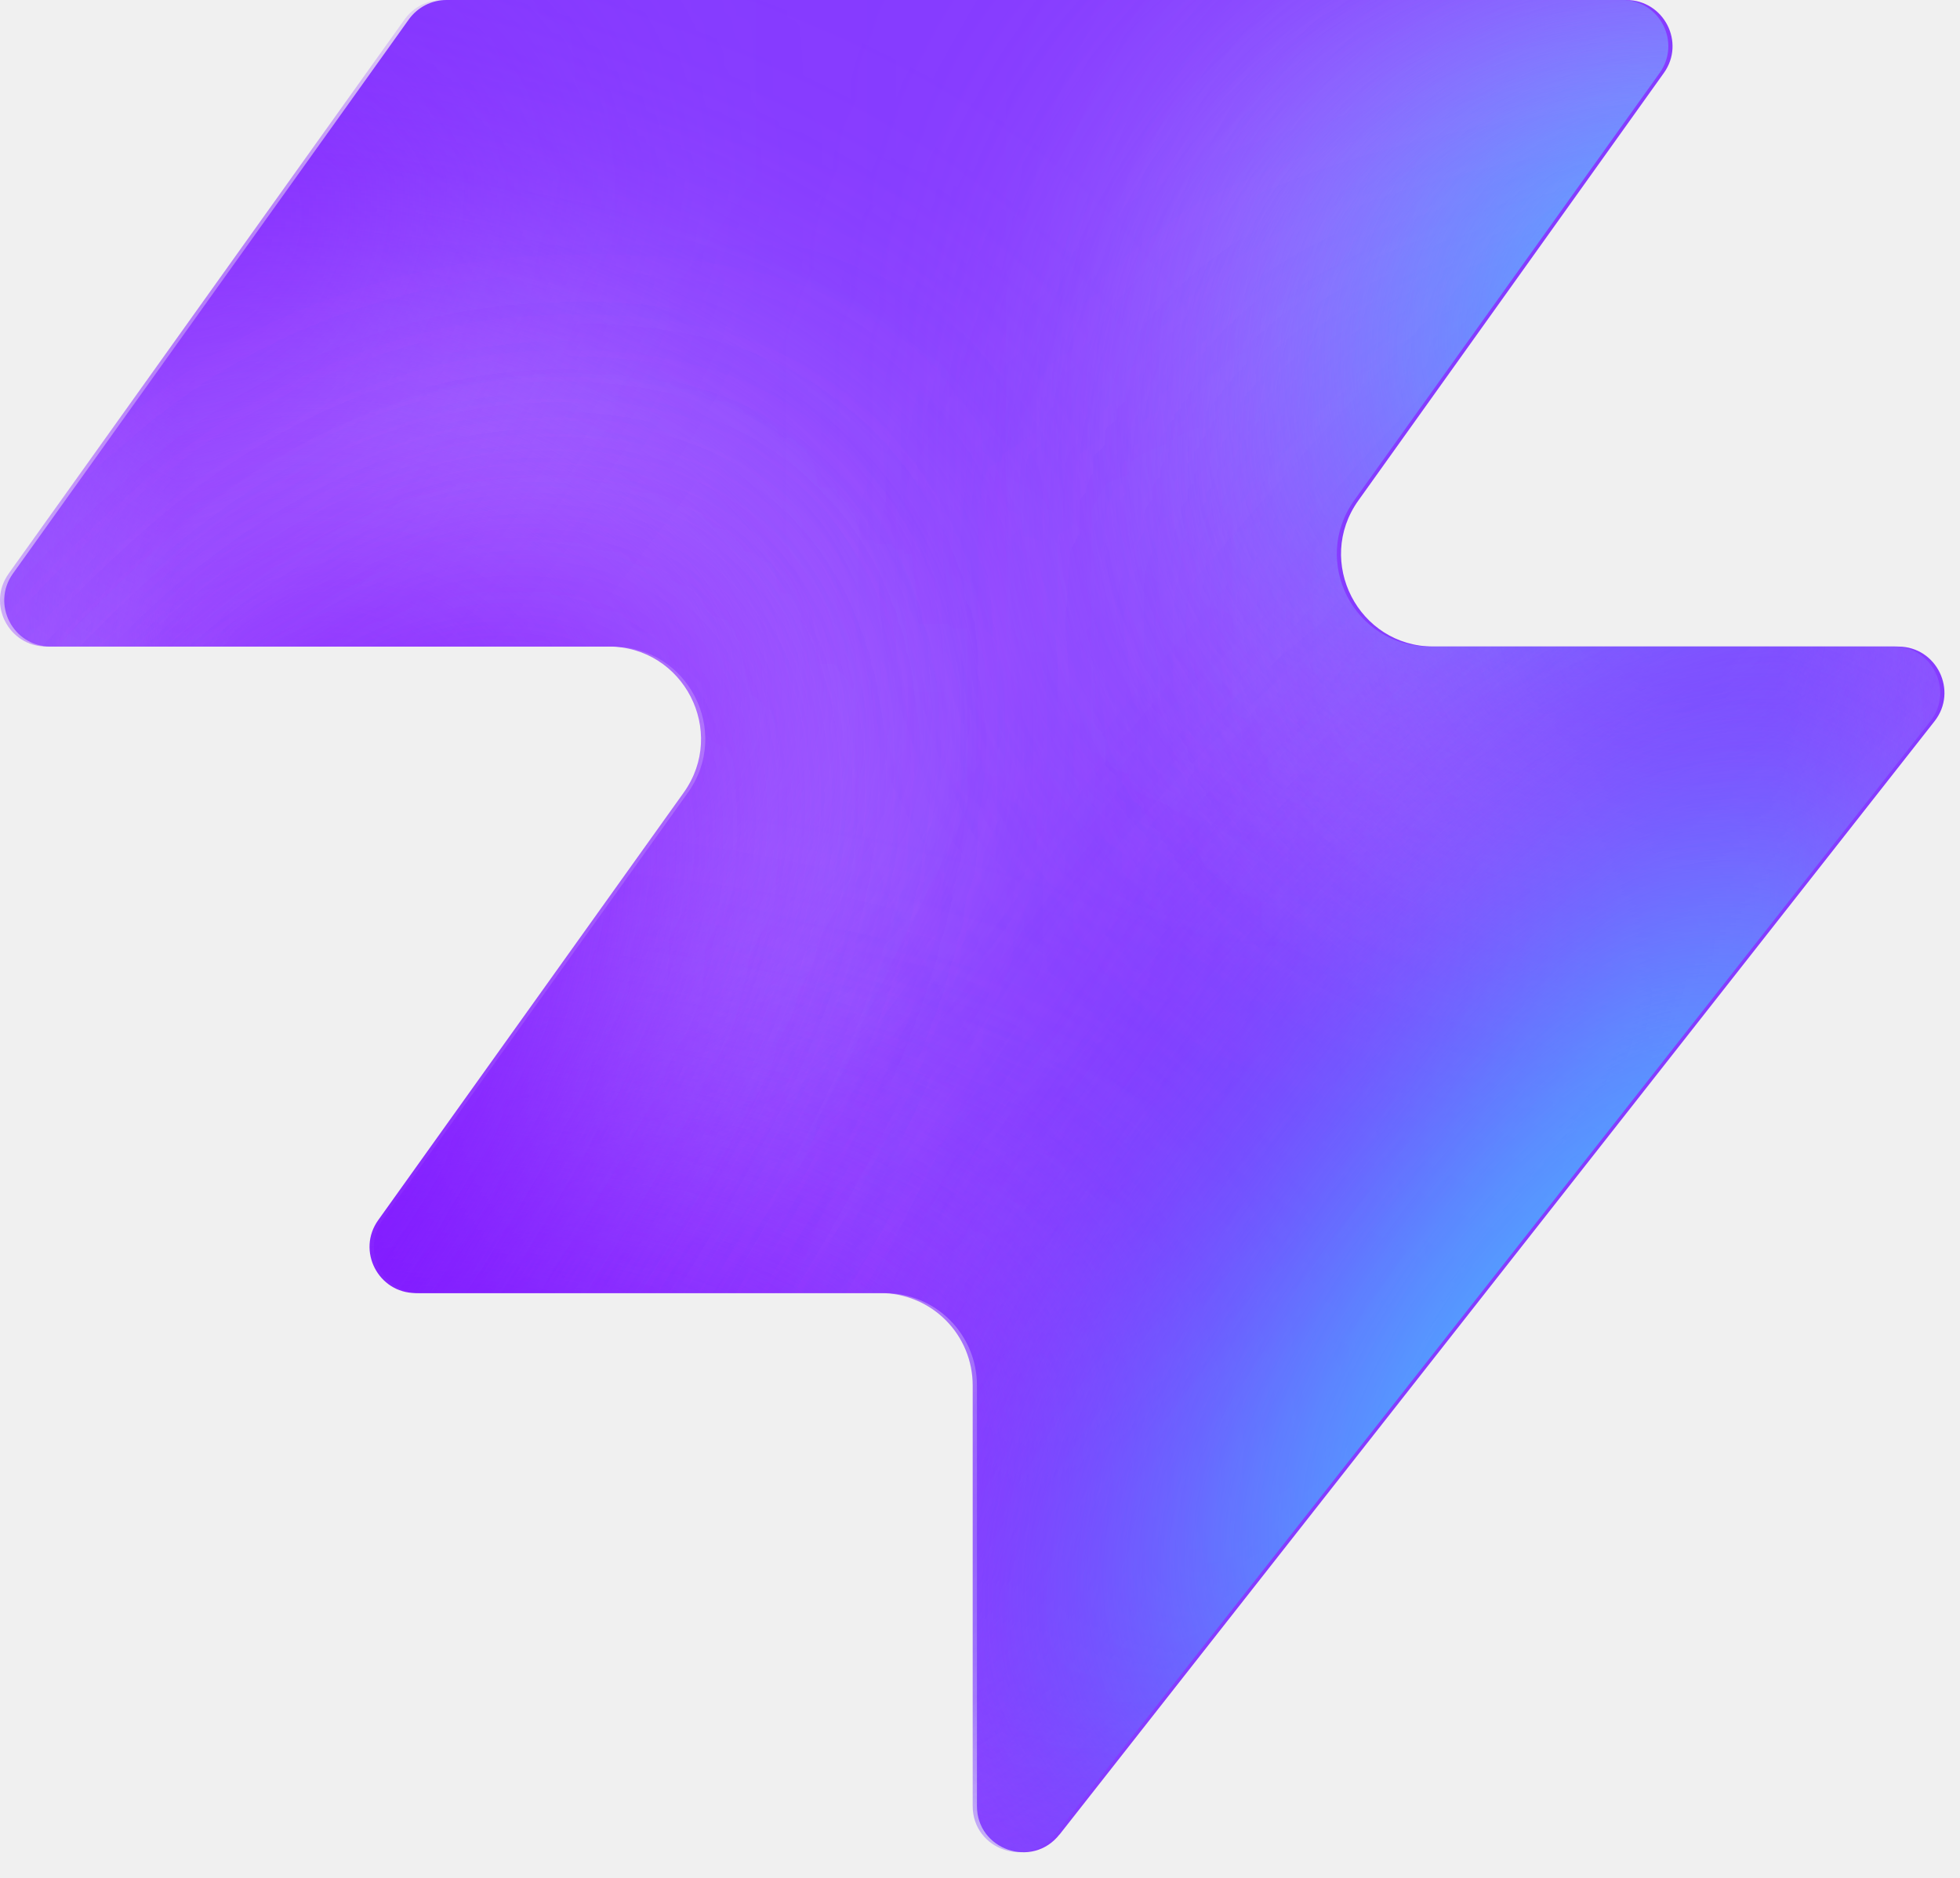
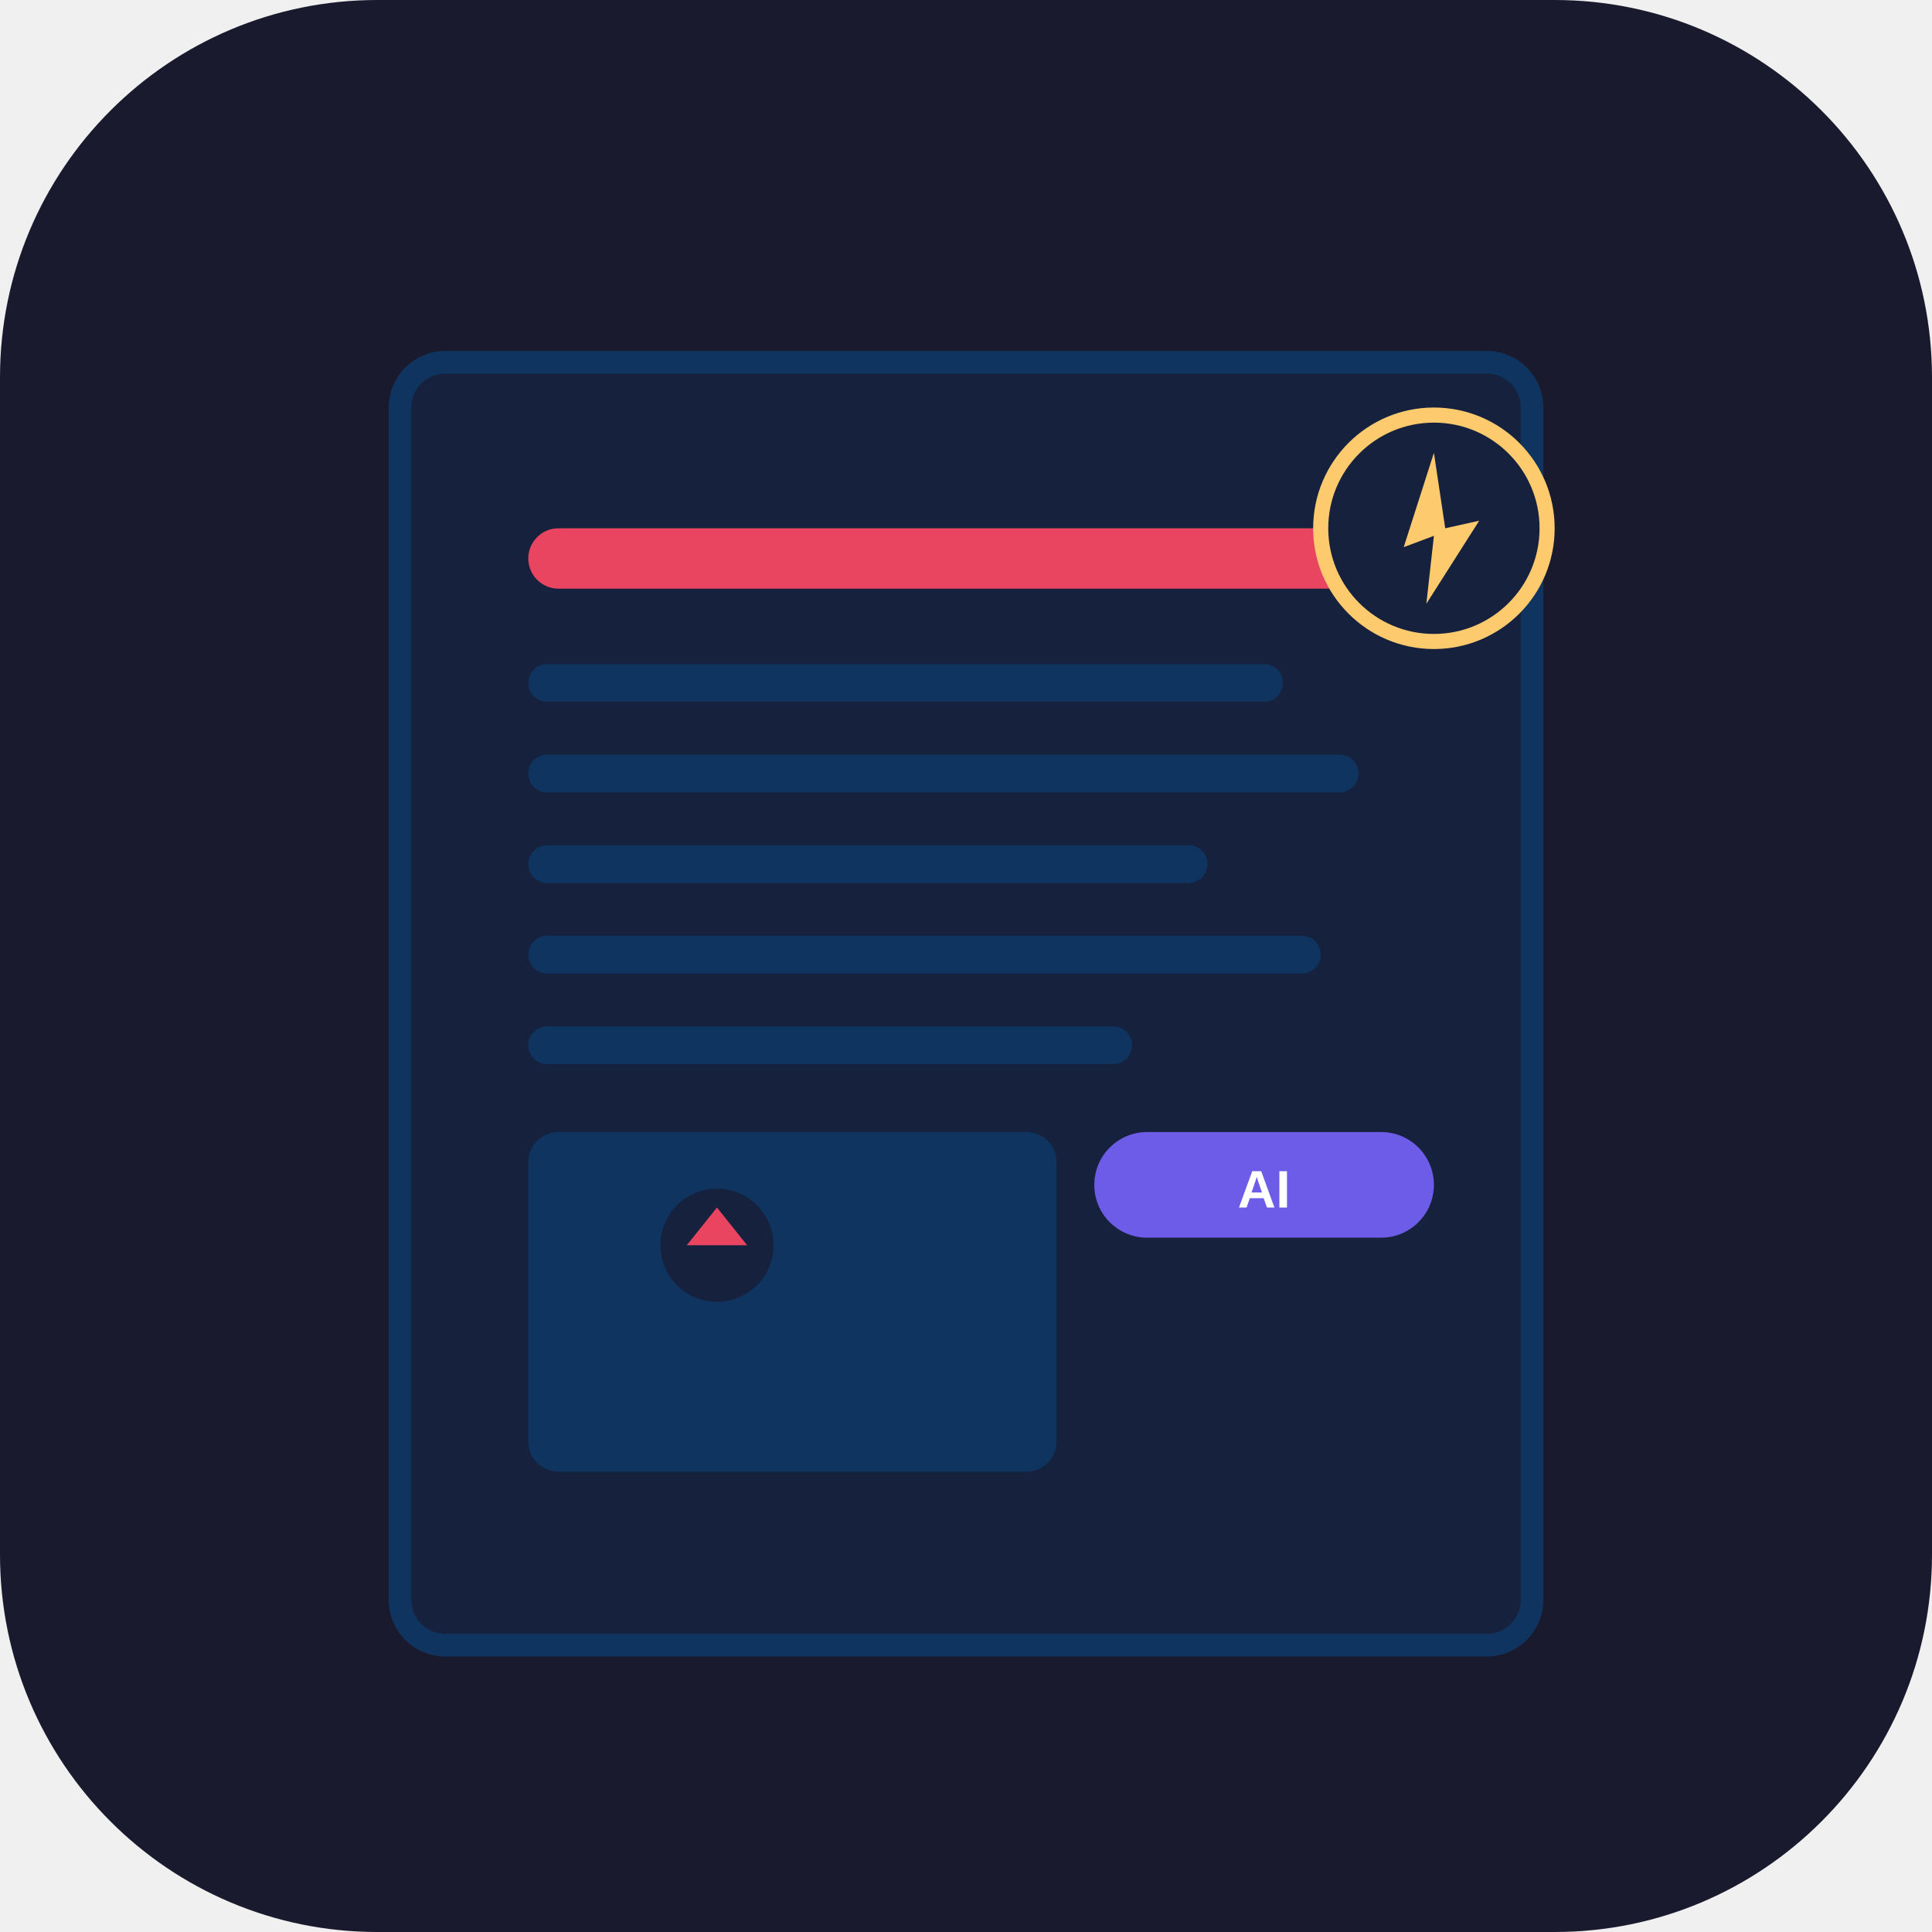
- <svg xmlns="http://www.w3.org/2000/svg" width="48" height="46" fill="none" viewBox="0 0 48 46">
-   <path fill="#863bff" d="M25.946 44.938c-.664.845-2.021.375-2.021-.698V33.937a2.26 2.26 0 0 0-2.262-2.262H10.287c-.92 0-1.456-1.04-.92-1.788l7.48-10.471c1.07-1.497 0-3.578-1.842-3.578H1.237c-.92 0-1.456-1.04-.92-1.788L10.013.474c.214-.297.556-.474.92-.474h28.894c.92 0 1.456 1.04.92 1.788l-7.48 10.471c-1.07 1.498 0 3.579 1.842 3.579h11.377c.943 0 1.473 1.088.89 1.83L25.947 44.94z" style="fill:#863bff;fill:color(display-p3 .525 .23 1);fill-opacity:1" />
-   <mask id="a" width="48" height="46" x="0" y="0" maskUnits="userSpaceOnUse" style="mask-type:alpha">
-     <path fill="#000" d="M25.842 44.938c-.664.844-2.021.375-2.021-.698V33.937a2.26 2.26 0 0 0-2.262-2.262H10.183c-.92 0-1.456-1.04-.92-1.788l7.48-10.471c1.07-1.498 0-3.579-1.842-3.579H1.133c-.92 0-1.456-1.04-.92-1.787L9.91.473c.214-.297.556-.474.92-.474h28.894c.92 0 1.456 1.04.92 1.788l-7.48 10.471c-1.07 1.498 0 3.578 1.842 3.578h11.377c.943 0 1.473 1.088.89 1.832L25.843 44.94z" style="fill:#000;fill-opacity:1" />
-   </mask>
-   <g mask="url(#a)">
-     <g filter="url(#b)">
-       <ellipse cx="5.508" cy="14.704" fill="#ede6ff" rx="5.508" ry="14.704" style="fill:#ede6ff;fill:color(display-p3 .927 .903 1);fill-opacity:1" transform="matrix(.00324 1 1 -.00324 -4.47 31.516)" />
-     </g>
-     <g filter="url(#c)">
-       <ellipse cx="10.399" cy="29.851" fill="#ede6ff" rx="10.399" ry="29.851" style="fill:#ede6ff;fill:color(display-p3 .927 .903 1);fill-opacity:1" transform="matrix(.00324 1 1 -.00324 -39.328 7.883)" />
-     </g>
-     <g filter="url(#d)">
-       <ellipse cx="5.508" cy="30.487" fill="#7e14ff" rx="5.508" ry="30.487" style="fill:#7e14ff;fill:color(display-p3 .492 .077 1);fill-opacity:1" transform="rotate(89.814 -25.913 -14.639)scale(1 -1)" />
-     </g>
-     <g filter="url(#e)">
-       <ellipse cx="5.508" cy="30.599" fill="#7e14ff" rx="5.508" ry="30.599" style="fill:#7e14ff;fill:color(display-p3 .492 .077 1);fill-opacity:1" transform="rotate(89.814 -32.644 -3.334)scale(1 -1)" />
-     </g>
-     <g filter="url(#f)">
-       <ellipse cx="5.508" cy="30.599" fill="#7e14ff" rx="5.508" ry="30.599" style="fill:#7e14ff;fill:color(display-p3 .492 .077 1);fill-opacity:1" transform="matrix(.00324 1 1 -.00324 -34.34 30.47)" />
-     </g>
-     <g filter="url(#g)">
-       <ellipse cx="14.072" cy="22.078" fill="#ede6ff" rx="14.072" ry="22.078" style="fill:#ede6ff;fill:color(display-p3 .927 .903 1);fill-opacity:1" transform="rotate(93.35 24.506 48.493)scale(-1 1)" />
-     </g>
-     <g filter="url(#h)">
-       <ellipse cx="3.47" cy="21.501" fill="#7e14ff" rx="3.47" ry="21.501" style="fill:#7e14ff;fill:color(display-p3 .492 .077 1);fill-opacity:1" transform="rotate(89.009 28.708 47.59)scale(-1 1)" />
-     </g>
-     <g filter="url(#i)">
-       <ellipse cx="3.47" cy="21.501" fill="#7e14ff" rx="3.47" ry="21.501" style="fill:#7e14ff;fill:color(display-p3 .492 .077 1);fill-opacity:1" transform="rotate(89.009 28.708 47.59)scale(-1 1)" />
-     </g>
-     <g filter="url(#j)">
-       <ellipse cx=".387" cy="8.972" fill="#7e14ff" rx="4.407" ry="29.108" style="fill:#7e14ff;fill:color(display-p3 .492 .077 1);fill-opacity:1" transform="rotate(39.51 .387 8.972)" />
-     </g>
-     <g filter="url(#k)">
-       <ellipse cx="47.523" cy="-6.092" fill="#7e14ff" rx="4.407" ry="29.108" style="fill:#7e14ff;fill:color(display-p3 .492 .077 1);fill-opacity:1" transform="rotate(37.892 47.523 -6.092)" />
-     </g>
-     <g filter="url(#l)">
-       <ellipse cx="41.412" cy="6.333" fill="#47bfff" rx="5.971" ry="9.665" style="fill:#47bfff;fill:color(display-p3 .28 .748 1);fill-opacity:1" transform="rotate(37.892 41.412 6.333)" />
-     </g>
-     <g filter="url(#m)">
-       <ellipse cx="-1.879" cy="38.332" fill="#7e14ff" rx="4.407" ry="29.108" style="fill:#7e14ff;fill:color(display-p3 .492 .077 1);fill-opacity:1" transform="rotate(37.892 -1.88 38.332)" />
-     </g>
-     <g filter="url(#n)">
-       <ellipse cx="-1.879" cy="38.332" fill="#7e14ff" rx="4.407" ry="29.108" style="fill:#7e14ff;fill:color(display-p3 .492 .077 1);fill-opacity:1" transform="rotate(37.892 -1.88 38.332)" />
-     </g>
-     <g filter="url(#o)">
-       <ellipse cx="35.651" cy="29.907" fill="#7e14ff" rx="4.407" ry="29.108" style="fill:#7e14ff;fill:color(display-p3 .492 .077 1);fill-opacity:1" transform="rotate(37.892 35.651 29.907)" />
-     </g>
-     <g filter="url(#p)">
-       <ellipse cx="38.418" cy="32.4" fill="#47bfff" rx="5.971" ry="15.297" style="fill:#47bfff;fill:color(display-p3 .28 .748 1);fill-opacity:1" transform="rotate(37.892 38.418 32.4)" />
-     </g>
-   </g>
-   <defs>
-     <filter id="b" width="60.045" height="41.654" x="-19.77" y="16.149" color-interpolation-filters="sRGB" filterUnits="userSpaceOnUse">
-       <feFlood flood-opacity="0" result="BackgroundImageFix" />
-       <feBlend in="SourceGraphic" in2="BackgroundImageFix" result="shape" />
-       <feGaussianBlur result="effect1_foregroundBlur_2002_17158" stdDeviation="7.659" />
-     </filter>
-     <filter id="c" width="90.34" height="51.437" x="-54.613" y="-7.533" color-interpolation-filters="sRGB" filterUnits="userSpaceOnUse">
-       <feFlood flood-opacity="0" result="BackgroundImageFix" />
-       <feBlend in="SourceGraphic" in2="BackgroundImageFix" result="shape" />
-       <feGaussianBlur result="effect1_foregroundBlur_2002_17158" stdDeviation="7.659" />
-     </filter>
-     <filter id="d" width="79.355" height="29.4" x="-49.64" y="2.03" color-interpolation-filters="sRGB" filterUnits="userSpaceOnUse">
-       <feFlood flood-opacity="0" result="BackgroundImageFix" />
-       <feBlend in="SourceGraphic" in2="BackgroundImageFix" result="shape" />
-       <feGaussianBlur result="effect1_foregroundBlur_2002_17158" stdDeviation="4.596" />
-     </filter>
-     <filter id="e" width="79.579" height="29.4" x="-45.045" y="20.029" color-interpolation-filters="sRGB" filterUnits="userSpaceOnUse">
-       <feFlood flood-opacity="0" result="BackgroundImageFix" />
-       <feBlend in="SourceGraphic" in2="BackgroundImageFix" result="shape" />
-       <feGaussianBlur result="effect1_foregroundBlur_2002_17158" stdDeviation="4.596" />
-     </filter>
-     <filter id="f" width="79.579" height="29.4" x="-43.513" y="21.178" color-interpolation-filters="sRGB" filterUnits="userSpaceOnUse">
-       <feFlood flood-opacity="0" result="BackgroundImageFix" />
-       <feBlend in="SourceGraphic" in2="BackgroundImageFix" result="shape" />
-       <feGaussianBlur result="effect1_foregroundBlur_2002_17158" stdDeviation="4.596" />
-     </filter>
-     <filter id="g" width="74.749" height="58.852" x="15.756" y="-17.901" color-interpolation-filters="sRGB" filterUnits="userSpaceOnUse">
-       <feFlood flood-opacity="0" result="BackgroundImageFix" />
-       <feBlend in="SourceGraphic" in2="BackgroundImageFix" result="shape" />
-       <feGaussianBlur result="effect1_foregroundBlur_2002_17158" stdDeviation="7.659" />
-     </filter>
-     <filter id="h" width="61.377" height="25.362" x="23.548" y="2.284" color-interpolation-filters="sRGB" filterUnits="userSpaceOnUse">
-       <feFlood flood-opacity="0" result="BackgroundImageFix" />
-       <feBlend in="SourceGraphic" in2="BackgroundImageFix" result="shape" />
-       <feGaussianBlur result="effect1_foregroundBlur_2002_17158" stdDeviation="4.596" />
-     </filter>
-     <filter id="i" width="61.377" height="25.362" x="23.548" y="2.284" color-interpolation-filters="sRGB" filterUnits="userSpaceOnUse">
-       <feFlood flood-opacity="0" result="BackgroundImageFix" />
-       <feBlend in="SourceGraphic" in2="BackgroundImageFix" result="shape" />
-       <feGaussianBlur result="effect1_foregroundBlur_2002_17158" stdDeviation="4.596" />
-     </filter>
-     <filter id="j" width="56.045" height="63.649" x="-27.636" y="-22.853" color-interpolation-filters="sRGB" filterUnits="userSpaceOnUse">
-       <feFlood flood-opacity="0" result="BackgroundImageFix" />
-       <feBlend in="SourceGraphic" in2="BackgroundImageFix" result="shape" />
-       <feGaussianBlur result="effect1_foregroundBlur_2002_17158" stdDeviation="4.596" />
-     </filter>
-     <filter id="k" width="54.814" height="64.646" x="20.116" y="-38.415" color-interpolation-filters="sRGB" filterUnits="userSpaceOnUse">
-       <feFlood flood-opacity="0" result="BackgroundImageFix" />
-       <feBlend in="SourceGraphic" in2="BackgroundImageFix" result="shape" />
-       <feGaussianBlur result="effect1_foregroundBlur_2002_17158" stdDeviation="4.596" />
-     </filter>
-     <filter id="l" width="33.541" height="35.313" x="24.641" y="-11.323" color-interpolation-filters="sRGB" filterUnits="userSpaceOnUse">
-       <feFlood flood-opacity="0" result="BackgroundImageFix" />
-       <feBlend in="SourceGraphic" in2="BackgroundImageFix" result="shape" />
-       <feGaussianBlur result="effect1_foregroundBlur_2002_17158" stdDeviation="4.596" />
-     </filter>
-     <filter id="m" width="54.814" height="64.646" x="-29.286" y="6.009" color-interpolation-filters="sRGB" filterUnits="userSpaceOnUse">
-       <feFlood flood-opacity="0" result="BackgroundImageFix" />
-       <feBlend in="SourceGraphic" in2="BackgroundImageFix" result="shape" />
-       <feGaussianBlur result="effect1_foregroundBlur_2002_17158" stdDeviation="4.596" />
-     </filter>
-     <filter id="n" width="54.814" height="64.646" x="-29.286" y="6.009" color-interpolation-filters="sRGB" filterUnits="userSpaceOnUse">
-       <feFlood flood-opacity="0" result="BackgroundImageFix" />
-       <feBlend in="SourceGraphic" in2="BackgroundImageFix" result="shape" />
-       <feGaussianBlur result="effect1_foregroundBlur_2002_17158" stdDeviation="4.596" />
-     </filter>
-     <filter id="o" width="54.814" height="64.646" x="8.244" y="-2.416" color-interpolation-filters="sRGB" filterUnits="userSpaceOnUse">
-       <feFlood flood-opacity="0" result="BackgroundImageFix" />
-       <feBlend in="SourceGraphic" in2="BackgroundImageFix" result="shape" />
-       <feGaussianBlur result="effect1_foregroundBlur_2002_17158" stdDeviation="4.596" />
-     </filter>
-     <filter id="p" width="39.409" height="43.623" x="18.713" y="10.588" color-interpolation-filters="sRGB" filterUnits="userSpaceOnUse">
-       <feFlood flood-opacity="0" result="BackgroundImageFix" />
-       <feBlend in="SourceGraphic" in2="BackgroundImageFix" result="shape" />
-       <feGaussianBlur result="effect1_foregroundBlur_2002_17158" stdDeviation="4.596" />
-     </filter>
-   </defs>
+ <svg xmlns="http://www.w3.org/2000/svg" viewBox="0 0 512 512" fill="none">
+   <rect width="512" height="512" rx="100" fill="#1a1a2e" />
+   <rect x="106" y="96" width="300" height="340" rx="12" fill="#16213e" stroke="#0f3460" stroke-width="6" />
+   <rect x="140" y="140" width="230" height="16" rx="8" fill="#e94560" />
+   <rect x="140" y="176" width="200" height="10" rx="5" fill="#0f3460" />
+   <rect x="140" y="200" width="220" height="10" rx="5" fill="#0f3460" />
+   <rect x="140" y="224" width="180" height="10" rx="5" fill="#0f3460" />
+   <rect x="140" y="248" width="210" height="10" rx="5" fill="#0f3460" />
+   <rect x="140" y="272" width="160" height="10" rx="5" fill="#0f3460" />
+   <rect x="140" y="300" width="140" height="90" rx="8" fill="#0f3460" />
+   <circle cx="190" cy="330" r="15" fill="#16213e" />
+   <polygon points="190,320 198,330 182,330" fill="#e94560" />
+   <rect x="290" y="300" width="90" height="28" rx="14" fill="#6c5ce7" />
+   <text x="335" y="320" text-anchor="middle" font-size="14" fill="white" font-family="Arial, sans-serif" font-weight="bold">AI</text>
+   <circle cx="380" cy="140" r="30" fill="#16213e" stroke="#fdcb6e" stroke-width="4" />
+   <polygon points="380,120 372,145 380,142 378,160 392,138 383,140" fill="#fdcb6e" />
</svg>
